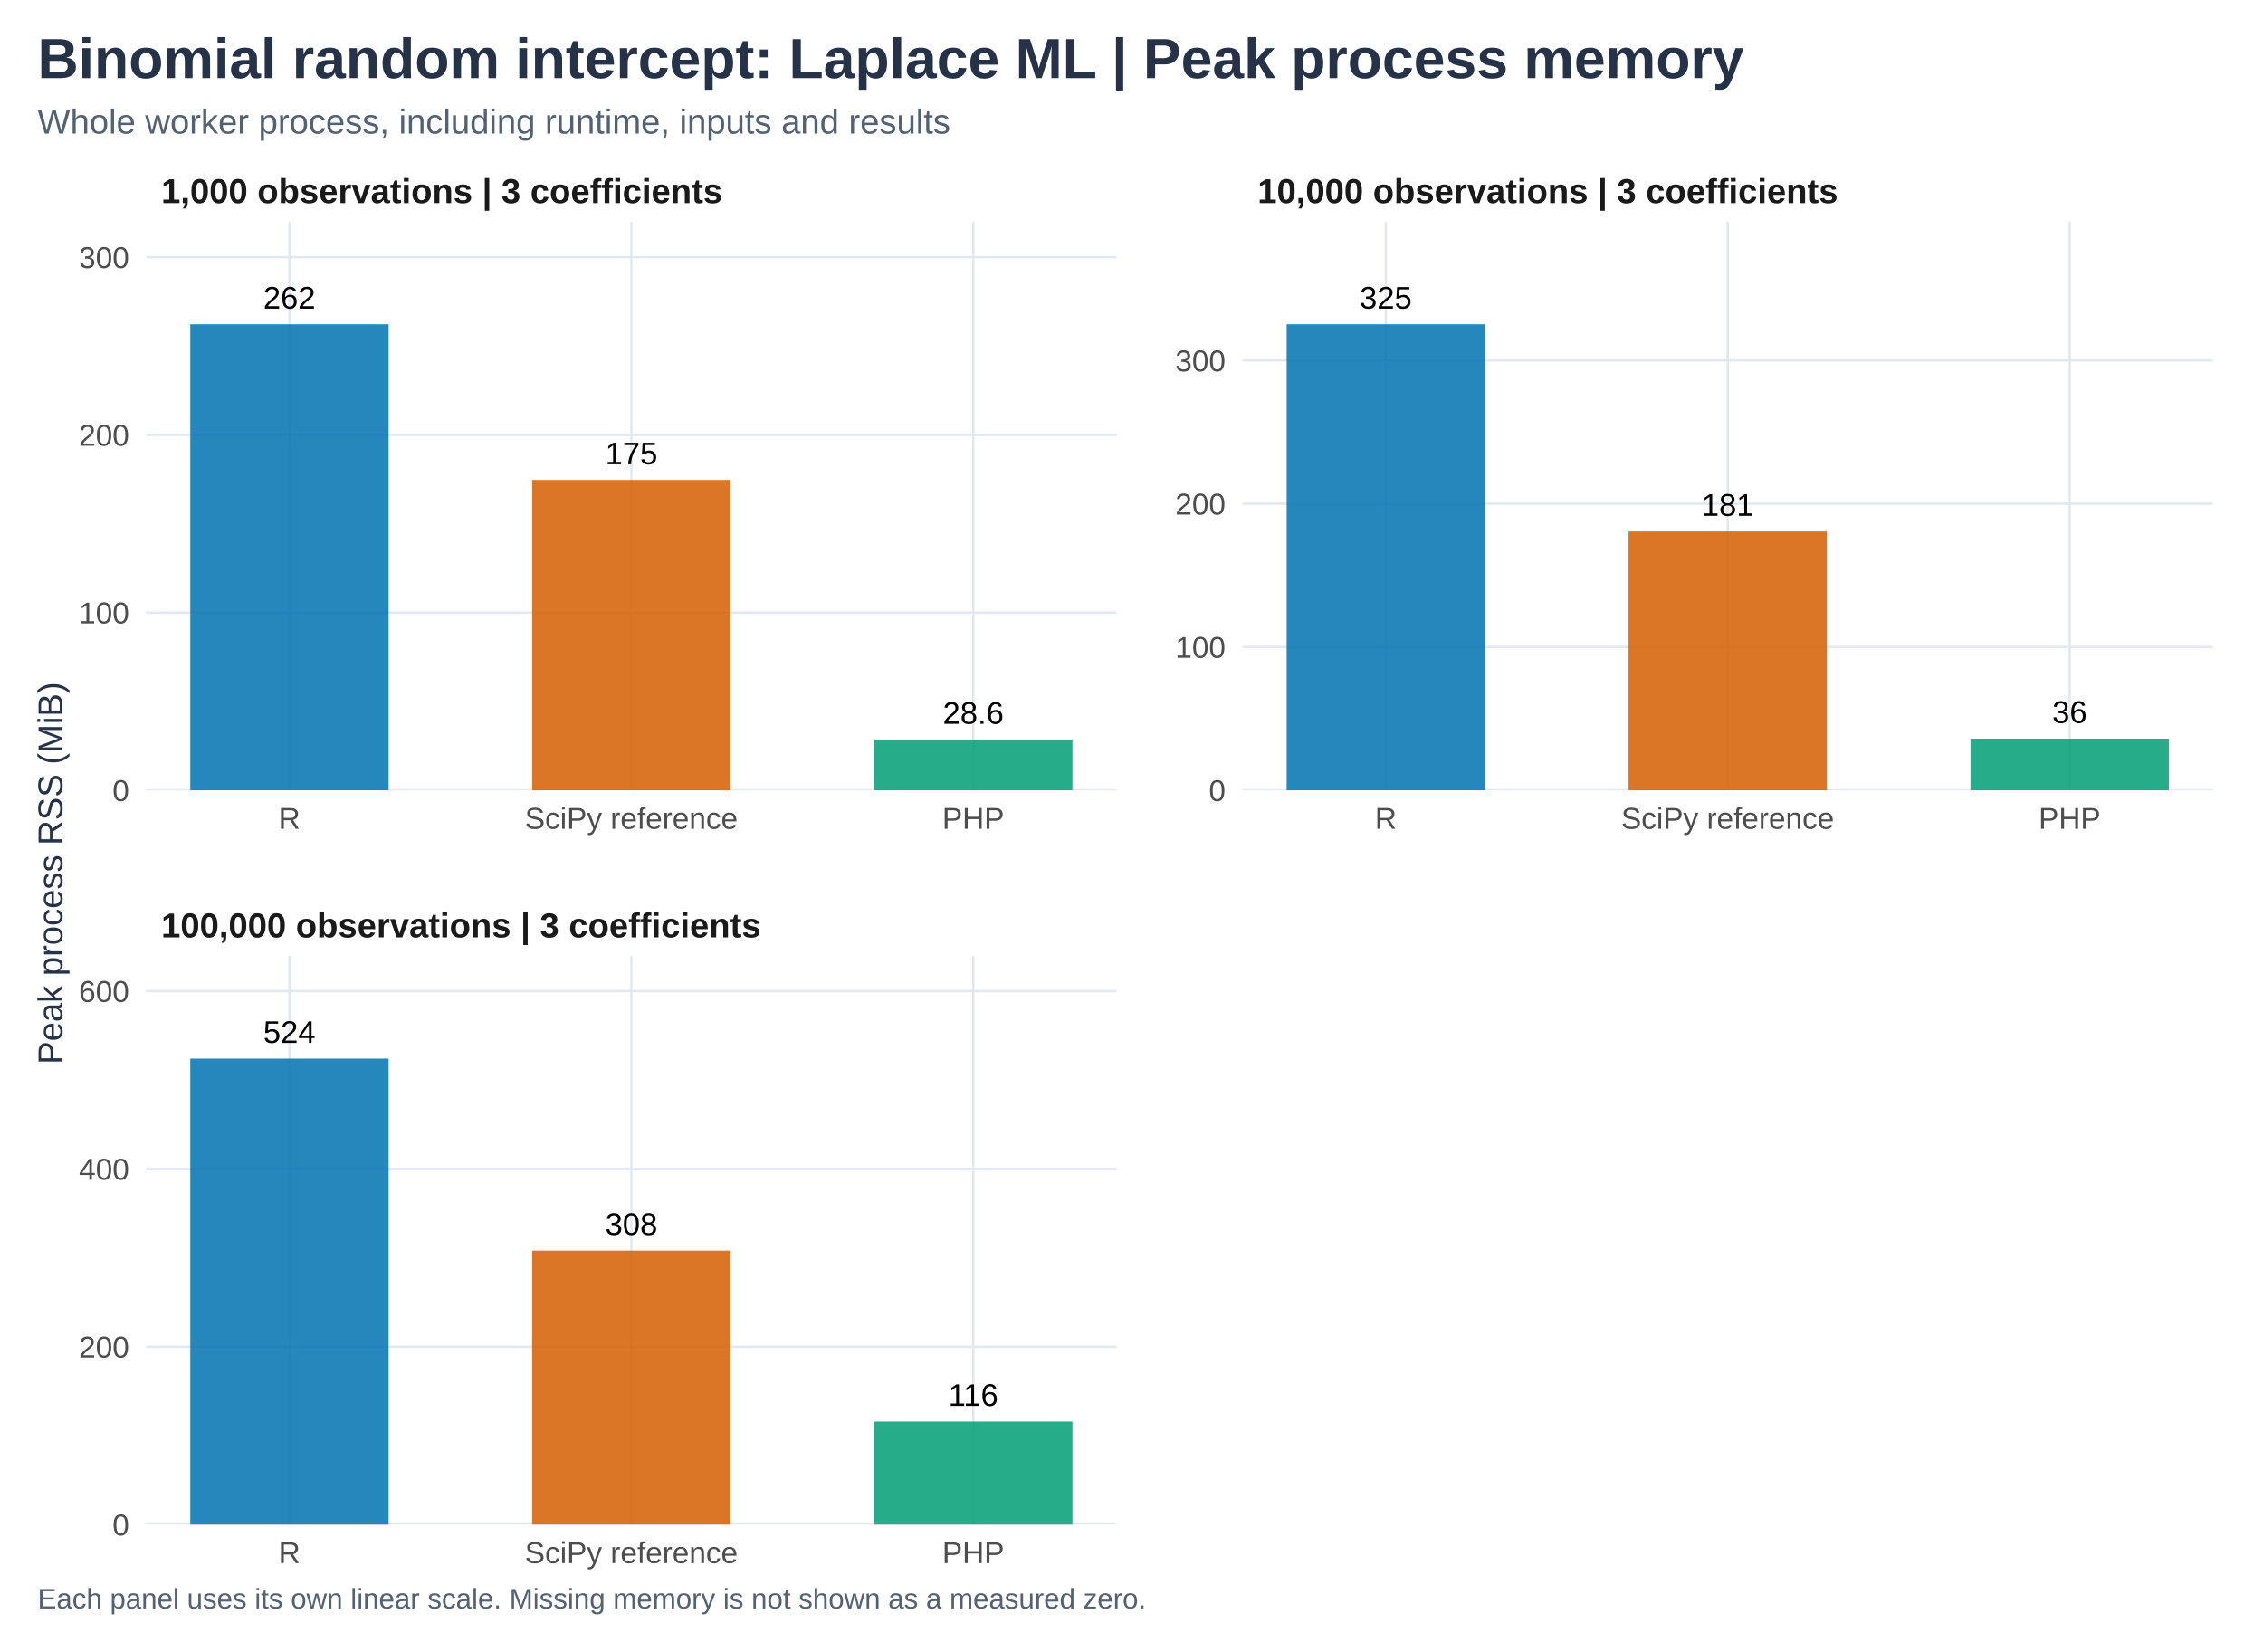
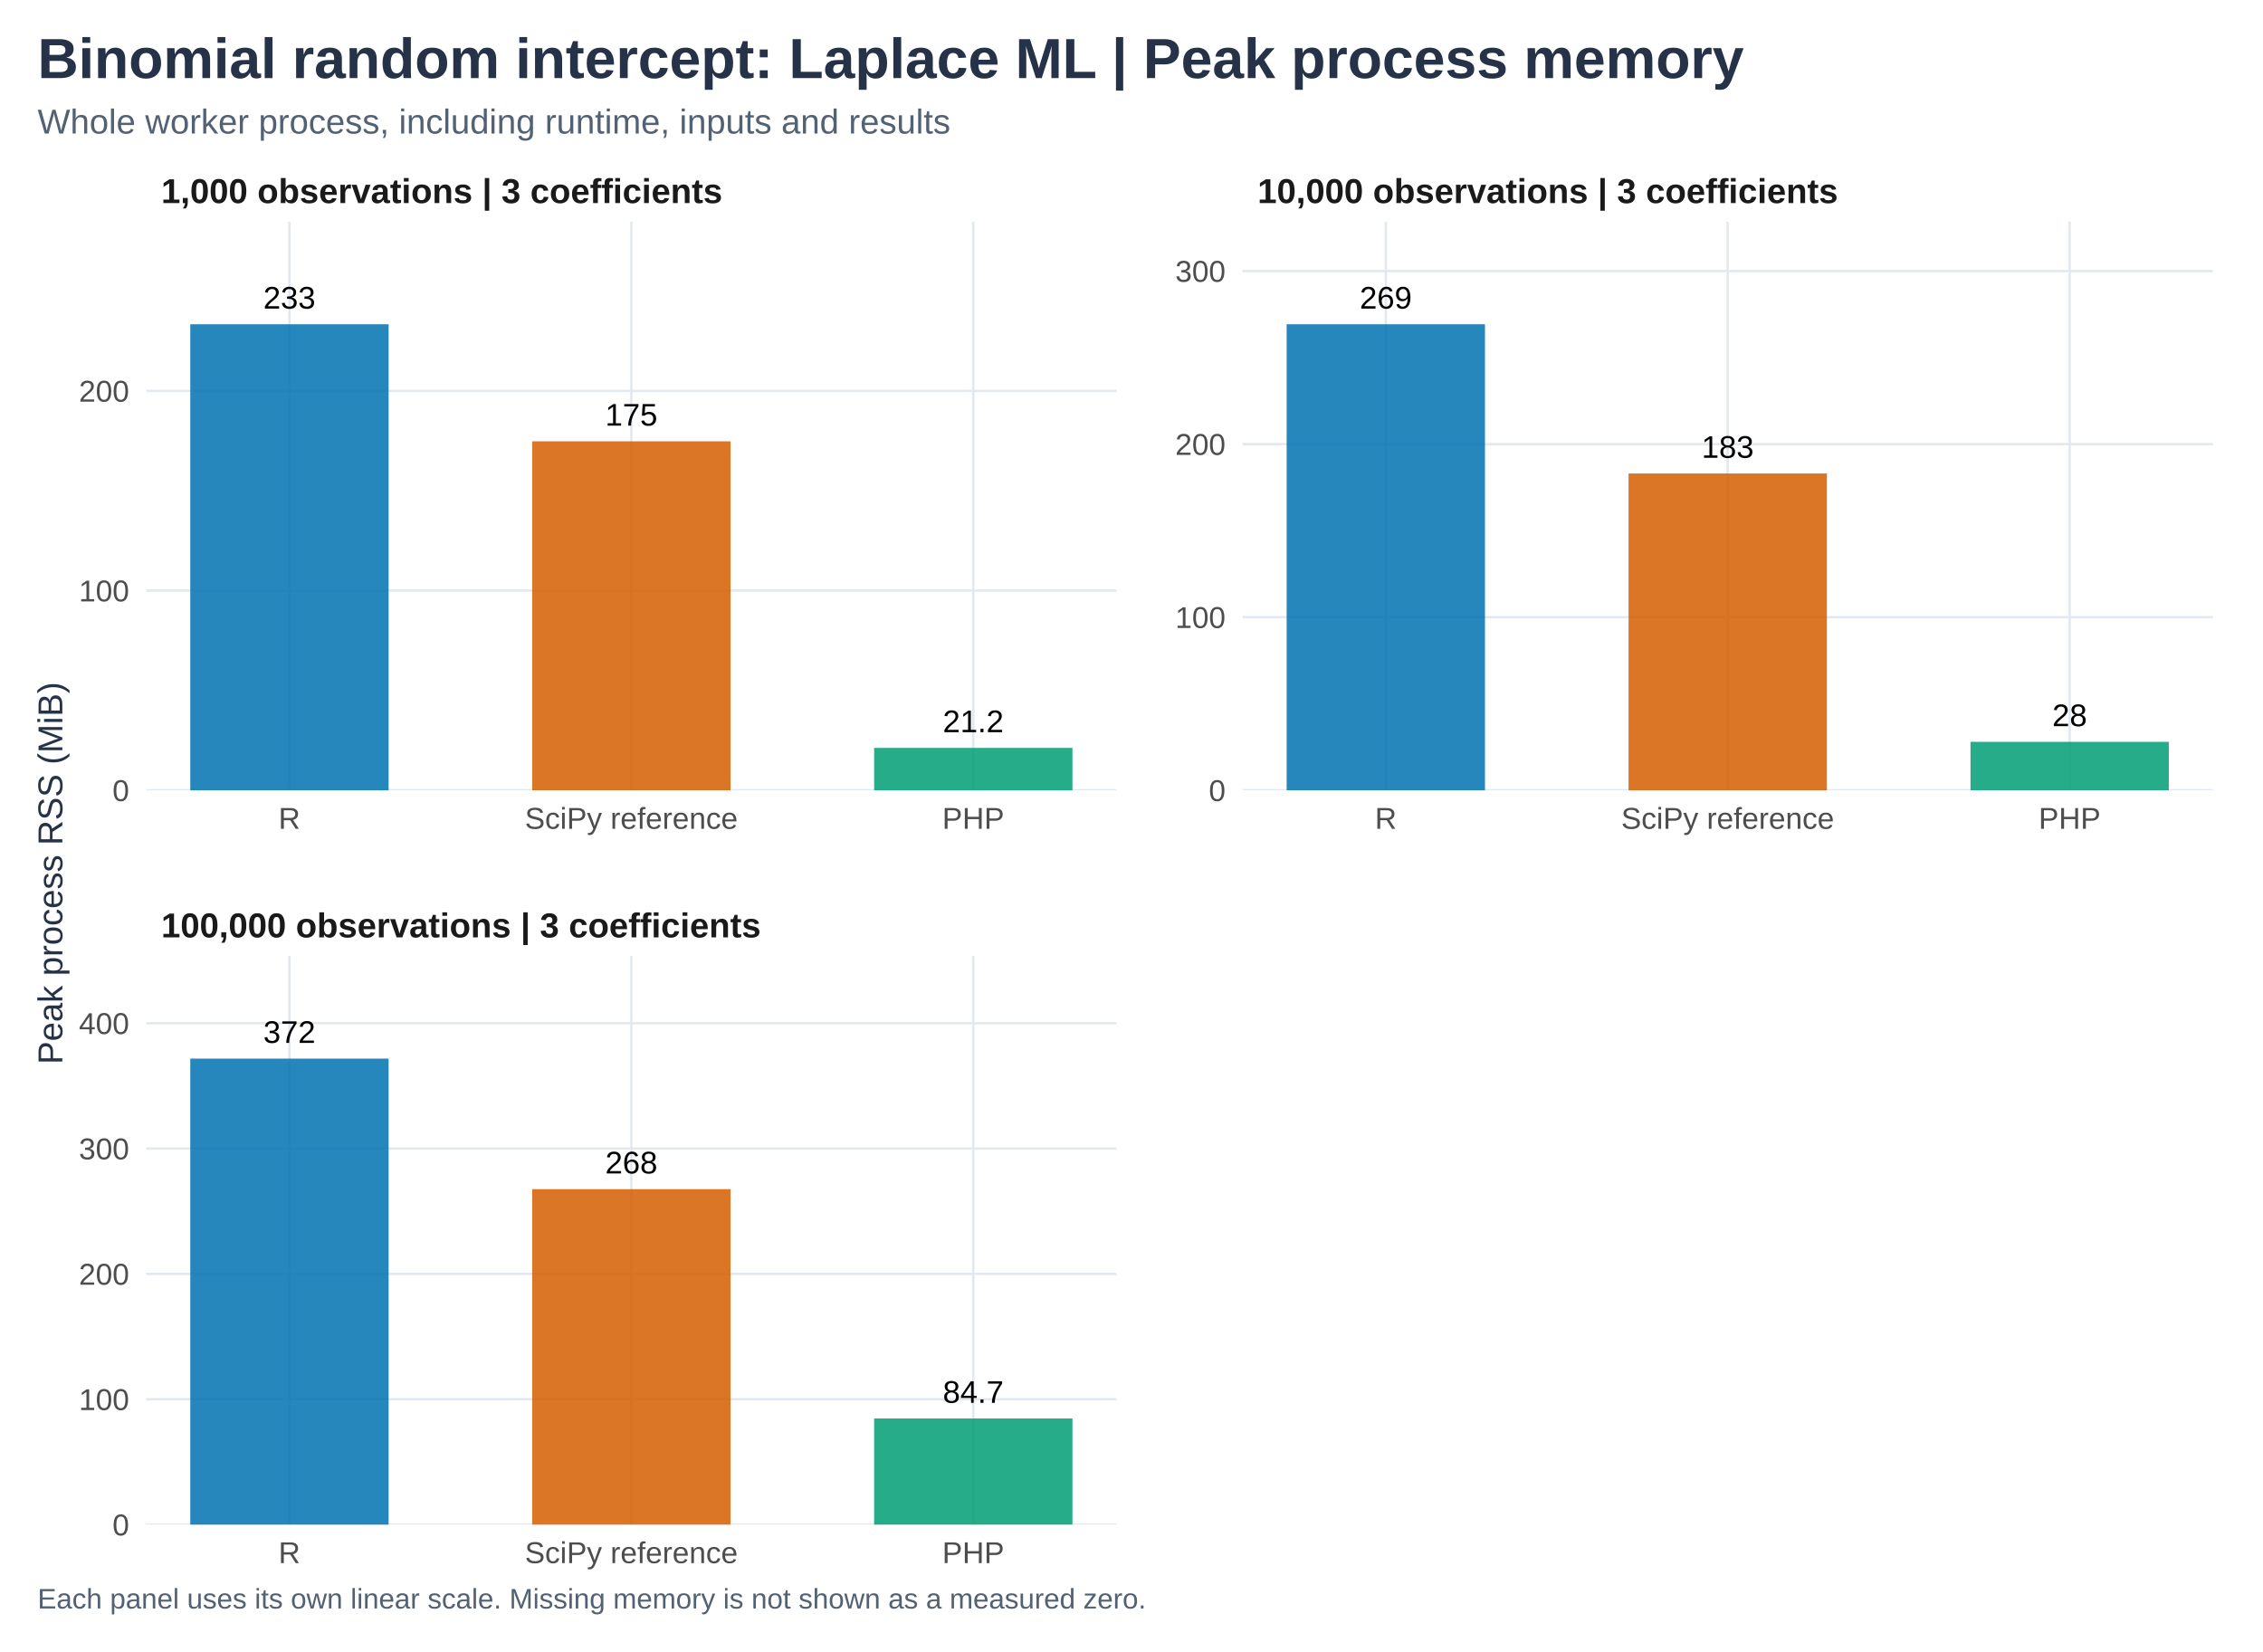
<svg xmlns="http://www.w3.org/2000/svg" width="720.00pt" height="525.60pt" viewBox="0 0 720.00 525.60">
  <g class="svglite">
    <defs>
      <style type="text/css">
    .svglite line, .svglite polyline, .svglite polygon, .svglite path, .svglite rect, .svglite circle {
      fill: none;
      stroke: #000000;
      stroke-linecap: round;
      stroke-linejoin: round;
      stroke-miterlimit: 10.00;
    }
    .svglite text {
      white-space: pre;
    }
    .svglite g.glyphgroup path {
      fill: inherit;
      stroke: none;
    }
  </style>
    </defs>
    <rect width="100%" height="100%" style="stroke: none; fill: #FFFFFF;" />
    <defs>
      <clipPath id="cpMC4wMHw3MjAuMDB8MC4wMHw1MjUuNjA=">
        <rect x="0.00" y="0.00" width="720.00" height="525.60" />
      </clipPath>
    </defs>
    <g clip-path="url(#cpMC4wMHw3MjAuMDB8MC4wMHw1MjUuNjA=)">
      <rect x="-0" y="-0" width="720.00" height="525.60" style="stroke-width: 1.16; stroke: none; fill: #FFFFFF;" />
    </g>
    <defs>
      <clipPath id="cpNDYuNTB8MzU1LjI0fDcwLjU1fDI1MS40NA==">
        <rect x="46.50" y="70.55" width="308.74" height="180.89" />
      </clipPath>
    </defs>
    <g clip-path="url(#cpNDYuNTB8MzU1LjI0fDcwLjU1fDI1MS40NA==)">
      <polyline points="46.50,251.44 355.24,251.44 " style="stroke-width: 0.75; stroke: #E2E8F0; stroke-linecap: butt;" />
-       <polyline points="46.50,194.91 355.24,194.91 " style="stroke-width: 0.75; stroke: #E2E8F0; stroke-linecap: butt;" />
-       <polyline points="46.50,138.38 355.24,138.38 " style="stroke-width: 0.75; stroke: #E2E8F0; stroke-linecap: butt;" />
-       <polyline points="46.50,81.84 355.24,81.84 " style="stroke-width: 0.75; stroke: #E2E8F0; stroke-linecap: butt;" />
+       <polyline points="46.50,187.90 355.24,187.90 " style="stroke-width: 0.75; stroke: #E2E8F0; stroke-linecap: butt;" />
+       <polyline points="46.50,124.37 355.24,124.37 " style="stroke-width: 0.75; stroke: #E2E8F0; stroke-linecap: butt;" />
      <polyline points="92.08,251.44 92.08,70.55 " style="stroke-width: 0.75; stroke: #E2E8F0; stroke-linecap: butt;" />
      <polyline points="200.87,251.44 200.87,70.55 " style="stroke-width: 0.75; stroke: #E2E8F0; stroke-linecap: butt;" />
      <polyline points="309.66,251.44 309.66,70.55 " style="stroke-width: 0.75; stroke: #E2E8F0; stroke-linecap: butt;" />
      <rect x="60.54" y="103.17" width="63.10" height="148.27" style="stroke-width: 1.16; stroke: none; stroke-linecap: butt; stroke-linejoin: miter; fill: #0072B2; fill-opacity: 0.85;" />
-       <rect x="169.32" y="152.70" width="63.10" height="98.74" style="stroke-width: 1.16; stroke: none; stroke-linecap: butt; stroke-linejoin: miter; fill: #D55E00; fill-opacity: 0.85;" />
-       <rect x="278.11" y="235.28" width="63.10" height="16.16" style="stroke-width: 1.16; stroke: none; stroke-linecap: butt; stroke-linejoin: miter; fill: #009E73; fill-opacity: 0.85;" />
-       <text x="92.08" y="98.18" text-anchor="middle" style="font-size: 9.96px; font-family: &quot;Arial&quot;;" textLength="16.59px" lengthAdjust="spacingAndGlyphs">262</text>
-       <text x="200.87" y="147.71" text-anchor="middle" style="font-size: 9.96px; font-family: &quot;Arial&quot;;" textLength="16.59px" lengthAdjust="spacingAndGlyphs">175</text>
-       <text x="309.66" y="230.29" text-anchor="middle" style="font-size: 9.96px; font-family: &quot;Arial&quot;;" textLength="19.36px" lengthAdjust="spacingAndGlyphs">28.6</text>
+       <rect x="169.32" y="140.40" width="63.10" height="111.03" style="stroke-width: 1.16; stroke: none; stroke-linecap: butt; stroke-linejoin: miter; fill: #D55E00; fill-opacity: 0.85;" />
+       <rect x="278.11" y="237.94" width="63.10" height="13.50" style="stroke-width: 1.16; stroke: none; stroke-linecap: butt; stroke-linejoin: miter; fill: #009E73; fill-opacity: 0.85;" />
+       <text x="92.08" y="98.18" text-anchor="middle" style="font-size: 9.96px; font-family: &quot;Arial&quot;;" textLength="16.59px" lengthAdjust="spacingAndGlyphs">233</text>
+       <text x="200.87" y="135.41" text-anchor="middle" style="font-size: 9.96px; font-family: &quot;Arial&quot;;" textLength="16.59px" lengthAdjust="spacingAndGlyphs">175</text>
+       <text x="309.66" y="232.95" text-anchor="middle" style="font-size: 9.96px; font-family: &quot;Arial&quot;;" textLength="19.36px" lengthAdjust="spacingAndGlyphs">21.2</text>
    </g>
    <g clip-path="url(#cpMC4wMHw3MjAuMDB8MC4wMHw1MjUuNjA=)">
</g>
    <defs>
      <clipPath id="cpNDYuNTB8MzU1LjI0fDMwNC4xOHw0ODUuMDc=">
        <rect x="46.50" y="304.18" width="308.74" height="180.89" />
      </clipPath>
    </defs>
    <g clip-path="url(#cpNDYuNTB8MzU1LjI0fDMwNC4xOHw0ODUuMDc=)">
      <polyline points="46.50,485.07 355.24,485.07 " style="stroke-width: 0.75; stroke: #E2E8F0; stroke-linecap: butt;" />
-       <polyline points="46.50,428.49 355.24,428.49 " style="stroke-width: 0.75; stroke: #E2E8F0; stroke-linecap: butt;" />
-       <polyline points="46.50,371.91 355.24,371.91 " style="stroke-width: 0.75; stroke: #E2E8F0; stroke-linecap: butt;" />
-       <polyline points="46.50,315.33 355.24,315.33 " style="stroke-width: 0.75; stroke: #E2E8F0; stroke-linecap: butt;" />
+       <polyline points="46.50,445.19 355.24,445.19 " style="stroke-width: 0.75; stroke: #E2E8F0; stroke-linecap: butt;" />
+       <polyline points="46.50,405.31 355.24,405.31 " style="stroke-width: 0.75; stroke: #E2E8F0; stroke-linecap: butt;" />
+       <polyline points="46.50,365.43 355.24,365.43 " style="stroke-width: 0.75; stroke: #E2E8F0; stroke-linecap: butt;" />
+       <polyline points="46.50,325.54 355.24,325.54 " style="stroke-width: 0.75; stroke: #E2E8F0; stroke-linecap: butt;" />
      <polyline points="92.08,485.07 92.08,304.18 " style="stroke-width: 0.75; stroke: #E2E8F0; stroke-linecap: butt;" />
      <polyline points="200.87,485.07 200.87,304.18 " style="stroke-width: 0.75; stroke: #E2E8F0; stroke-linecap: butt;" />
      <polyline points="309.66,485.07 309.66,304.18 " style="stroke-width: 0.75; stroke: #E2E8F0; stroke-linecap: butt;" />
      <rect x="60.54" y="336.80" width="63.10" height="148.27" style="stroke-width: 1.16; stroke: none; stroke-linecap: butt; stroke-linejoin: miter; fill: #0072B2; fill-opacity: 0.85;" />
-       <rect x="169.32" y="397.92" width="63.10" height="87.16" style="stroke-width: 1.16; stroke: none; stroke-linecap: butt; stroke-linejoin: miter; fill: #D55E00; fill-opacity: 0.85;" />
-       <rect x="278.11" y="452.30" width="63.10" height="32.78" style="stroke-width: 1.16; stroke: none; stroke-linecap: butt; stroke-linejoin: miter; fill: #009E73; fill-opacity: 0.85;" />
-       <text x="92.08" y="331.81" text-anchor="middle" style="font-size: 9.96px; font-family: &quot;Arial&quot;;" textLength="16.59px" lengthAdjust="spacingAndGlyphs">524</text>
-       <text x="200.87" y="392.93" text-anchor="middle" style="font-size: 9.96px; font-family: &quot;Arial&quot;;" textLength="16.59px" lengthAdjust="spacingAndGlyphs">308</text>
-       <text x="309.66" y="447.31" text-anchor="middle" style="font-size: 9.96px; font-family: &quot;Arial&quot;;" textLength="15.86px" lengthAdjust="spacingAndGlyphs">116</text>
+       <rect x="169.32" y="378.34" width="63.10" height="106.73" style="stroke-width: 1.16; stroke: none; stroke-linecap: butt; stroke-linejoin: miter; fill: #D55E00; fill-opacity: 0.85;" />
+       <rect x="278.11" y="451.30" width="63.10" height="33.77" style="stroke-width: 1.16; stroke: none; stroke-linecap: butt; stroke-linejoin: miter; fill: #009E73; fill-opacity: 0.85;" />
+       <text x="92.08" y="331.81" text-anchor="middle" style="font-size: 9.96px; font-family: &quot;Arial&quot;;" textLength="16.59px" lengthAdjust="spacingAndGlyphs">372</text>
+       <text x="200.87" y="373.35" text-anchor="middle" style="font-size: 9.96px; font-family: &quot;Arial&quot;;" textLength="16.59px" lengthAdjust="spacingAndGlyphs">268</text>
+       <text x="309.66" y="446.32" text-anchor="middle" style="font-size: 9.96px; font-family: &quot;Arial&quot;;" textLength="19.36px" lengthAdjust="spacingAndGlyphs">84.7</text>
    </g>
    <g clip-path="url(#cpMC4wMHw3MjAuMDB8MC4wMHw1MjUuNjA=)">
</g>
    <defs>
      <clipPath id="cpMzk1LjMyfDcwNC4wNnw3MC41NXwyNTEuNDQ=">
        <rect x="395.32" y="70.55" width="308.74" height="180.89" />
      </clipPath>
    </defs>
    <g clip-path="url(#cpMzk1LjMyfDcwNC4wNnw3MC41NXwyNTEuNDQ=)">
      <polyline points="395.32,251.44 704.06,251.44 " style="stroke-width: 0.75; stroke: #E2E8F0; stroke-linecap: butt;" />
-       <polyline points="395.32,205.86 704.06,205.86 " style="stroke-width: 0.75; stroke: #E2E8F0; stroke-linecap: butt;" />
-       <polyline points="395.32,160.28 704.06,160.28 " style="stroke-width: 0.75; stroke: #E2E8F0; stroke-linecap: butt;" />
-       <polyline points="395.32,114.70 704.06,114.70 " style="stroke-width: 0.75; stroke: #E2E8F0; stroke-linecap: butt;" />
+       <polyline points="395.32,196.37 704.06,196.37 " style="stroke-width: 0.75; stroke: #E2E8F0; stroke-linecap: butt;" />
+       <polyline points="395.32,141.30 704.06,141.30 " style="stroke-width: 0.75; stroke: #E2E8F0; stroke-linecap: butt;" />
+       <polyline points="395.32,86.23 704.06,86.23 " style="stroke-width: 0.75; stroke: #E2E8F0; stroke-linecap: butt;" />
      <polyline points="440.91,251.44 440.91,70.55 " style="stroke-width: 0.75; stroke: #E2E8F0; stroke-linecap: butt;" />
      <polyline points="549.69,251.44 549.69,70.55 " style="stroke-width: 0.75; stroke: #E2E8F0; stroke-linecap: butt;" />
      <polyline points="658.48,251.44 658.48,70.55 " style="stroke-width: 0.75; stroke: #E2E8F0; stroke-linecap: butt;" />
      <rect x="409.36" y="103.17" width="63.10" height="148.27" style="stroke-width: 1.16; stroke: none; stroke-linecap: butt; stroke-linejoin: miter; fill: #0072B2; fill-opacity: 0.85;" />
-       <rect x="518.14" y="169.09" width="63.10" height="82.35" style="stroke-width: 1.16; stroke: none; stroke-linecap: butt; stroke-linejoin: miter; fill: #D55E00; fill-opacity: 0.85;" />
-       <rect x="626.93" y="235.01" width="63.10" height="16.43" style="stroke-width: 1.16; stroke: none; stroke-linecap: butt; stroke-linejoin: miter; fill: #009E73; fill-opacity: 0.85;" />
-       <text x="440.91" y="98.18" text-anchor="middle" style="font-size: 9.96px; font-family: &quot;Arial&quot;;" textLength="16.59px" lengthAdjust="spacingAndGlyphs">325</text>
-       <text x="549.69" y="164.10" text-anchor="middle" style="font-size: 9.96px; font-family: &quot;Arial&quot;;" textLength="16.59px" lengthAdjust="spacingAndGlyphs">181</text>
-       <text x="658.48" y="230.02" text-anchor="middle" style="font-size: 9.96px; font-family: &quot;Arial&quot;;" textLength="11.06px" lengthAdjust="spacingAndGlyphs">36</text>
+       <rect x="518.14" y="150.65" width="63.10" height="100.79" style="stroke-width: 1.16; stroke: none; stroke-linecap: butt; stroke-linejoin: miter; fill: #D55E00; fill-opacity: 0.85;" />
+       <rect x="626.93" y="236.03" width="63.10" height="15.40" style="stroke-width: 1.16; stroke: none; stroke-linecap: butt; stroke-linejoin: miter; fill: #009E73; fill-opacity: 0.85;" />
+       <text x="440.91" y="98.18" text-anchor="middle" style="font-size: 9.96px; font-family: &quot;Arial&quot;;" textLength="16.59px" lengthAdjust="spacingAndGlyphs">269</text>
+       <text x="549.69" y="145.66" text-anchor="middle" style="font-size: 9.96px; font-family: &quot;Arial&quot;;" textLength="16.59px" lengthAdjust="spacingAndGlyphs">183</text>
+       <text x="658.48" y="231.04" text-anchor="middle" style="font-size: 9.96px; font-family: &quot;Arial&quot;;" textLength="11.06px" lengthAdjust="spacingAndGlyphs">28</text>
    </g>
    <g clip-path="url(#cpMC4wMHw3MjAuMDB8MC4wMHw1MjUuNjA=)">
</g>
    <defs>
      <clipPath id="cpNDYuNTB8MzU1LjI0fDI4NC40MnwzMDQuMTg=">
        <rect x="46.50" y="284.42" width="308.74" height="19.76" />
      </clipPath>
    </defs>
    <g clip-path="url(#cpNDYuNTB8MzU1LjI0fDI4NC40MnwzMDQuMTg=)">
      <text x="51.29" y="298.24" style="font-size: 11.00px; font-weight: bold;fill: #1A1A1A; font-family: &quot;Arial&quot;;" textLength="190.92px" lengthAdjust="spacingAndGlyphs">100,000 observations | 3 coefficients</text>
    </g>
    <g clip-path="url(#cpMC4wMHw3MjAuMDB8MC4wMHw1MjUuNjA=)">
</g>
    <defs>
      <clipPath id="cpNDYuNTB8MzU1LjI0fDUwLjc5fDcwLjU1">
        <rect x="46.50" y="50.79" width="308.74" height="19.76" />
      </clipPath>
    </defs>
    <g clip-path="url(#cpNDYuNTB8MzU1LjI0fDUwLjc5fDcwLjU1)">
      <text x="51.29" y="64.61" style="font-size: 11.00px; font-weight: bold;fill: #1A1A1A; font-family: &quot;Arial&quot;;" textLength="178.67px" lengthAdjust="spacingAndGlyphs">1,000 observations | 3 coefficients</text>
    </g>
    <g clip-path="url(#cpMC4wMHw3MjAuMDB8MC4wMHw1MjUuNjA=)">
</g>
    <defs>
      <clipPath id="cpMzk1LjMyfDcwNC4wNnw1MC43OXw3MC41NQ==">
        <rect x="395.32" y="50.79" width="308.74" height="19.76" />
      </clipPath>
    </defs>
    <g clip-path="url(#cpMzk1LjMyfDcwNC4wNnw1MC43OXw3MC41NQ==)">
      <text x="400.11" y="64.61" style="font-size: 11.00px; font-weight: bold;fill: #1A1A1A; font-family: &quot;Arial&quot;;" textLength="184.80px" lengthAdjust="spacingAndGlyphs">10,000 observations | 3 coefficients</text>
    </g>
    <g clip-path="url(#cpMC4wMHw3MjAuMDB8MC4wMHw1MjUuNjA=)">
      <text x="92.08" y="497.32" text-anchor="middle" style="font-size: 9.60px;fill: #4D4D4D; font-family: &quot;Arial&quot;;" textLength="6.92px" lengthAdjust="spacingAndGlyphs">R</text>
      <text x="200.87" y="497.32" text-anchor="middle" style="font-size: 9.60px;fill: #4D4D4D; font-family: &quot;Arial&quot;;" textLength="67.69px" lengthAdjust="spacingAndGlyphs">SciPy reference</text>
      <text x="309.66" y="497.32" text-anchor="middle" style="font-size: 9.60px;fill: #4D4D4D; font-family: &quot;Arial&quot;;" textLength="19.73px" lengthAdjust="spacingAndGlyphs">PHP</text>
      <text x="92.08" y="263.69" text-anchor="middle" style="font-size: 9.60px;fill: #4D4D4D; font-family: &quot;Arial&quot;;" textLength="6.92px" lengthAdjust="spacingAndGlyphs">R</text>
      <text x="200.87" y="263.69" text-anchor="middle" style="font-size: 9.60px;fill: #4D4D4D; font-family: &quot;Arial&quot;;" textLength="67.69px" lengthAdjust="spacingAndGlyphs">SciPy reference</text>
      <text x="309.66" y="263.69" text-anchor="middle" style="font-size: 9.60px;fill: #4D4D4D; font-family: &quot;Arial&quot;;" textLength="19.73px" lengthAdjust="spacingAndGlyphs">PHP</text>
      <text x="440.91" y="263.69" text-anchor="middle" style="font-size: 9.60px;fill: #4D4D4D; font-family: &quot;Arial&quot;;" textLength="6.92px" lengthAdjust="spacingAndGlyphs">R</text>
      <text x="549.69" y="263.69" text-anchor="middle" style="font-size: 9.60px;fill: #4D4D4D; font-family: &quot;Arial&quot;;" textLength="67.69px" lengthAdjust="spacingAndGlyphs">SciPy reference</text>
      <text x="658.48" y="263.69" text-anchor="middle" style="font-size: 9.60px;fill: #4D4D4D; font-family: &quot;Arial&quot;;" textLength="19.73px" lengthAdjust="spacingAndGlyphs">PHP</text>
      <text x="389.94" y="254.87" text-anchor="end" style="font-size: 9.60px;fill: #4D4D4D; font-family: &quot;Arial&quot;;" textLength="5.33px" lengthAdjust="spacingAndGlyphs">0</text>
-       <text x="389.94" y="209.29" text-anchor="end" style="font-size: 9.60px;fill: #4D4D4D; font-family: &quot;Arial&quot;;" textLength="15.98px" lengthAdjust="spacingAndGlyphs">100</text>
-       <text x="389.94" y="163.72" text-anchor="end" style="font-size: 9.60px;fill: #4D4D4D; font-family: &quot;Arial&quot;;" textLength="15.98px" lengthAdjust="spacingAndGlyphs">200</text>
-       <text x="389.94" y="118.14" text-anchor="end" style="font-size: 9.60px;fill: #4D4D4D; font-family: &quot;Arial&quot;;" textLength="15.98px" lengthAdjust="spacingAndGlyphs">300</text>
+       <text x="389.94" y="199.80" text-anchor="end" style="font-size: 9.60px;fill: #4D4D4D; font-family: &quot;Arial&quot;;" textLength="15.98px" lengthAdjust="spacingAndGlyphs">100</text>
+       <text x="389.94" y="144.73" text-anchor="end" style="font-size: 9.60px;fill: #4D4D4D; font-family: &quot;Arial&quot;;" textLength="15.98px" lengthAdjust="spacingAndGlyphs">200</text>
+       <text x="389.94" y="89.66" text-anchor="end" style="font-size: 9.60px;fill: #4D4D4D; font-family: &quot;Arial&quot;;" textLength="15.98px" lengthAdjust="spacingAndGlyphs">300</text>
      <text x="41.12" y="254.87" text-anchor="end" style="font-size: 9.60px;fill: #4D4D4D; font-family: &quot;Arial&quot;;" textLength="5.33px" lengthAdjust="spacingAndGlyphs">0</text>
-       <text x="41.12" y="198.34" text-anchor="end" style="font-size: 9.60px;fill: #4D4D4D; font-family: &quot;Arial&quot;;" textLength="15.98px" lengthAdjust="spacingAndGlyphs">100</text>
-       <text x="41.12" y="141.81" text-anchor="end" style="font-size: 9.60px;fill: #4D4D4D; font-family: &quot;Arial&quot;;" textLength="15.98px" lengthAdjust="spacingAndGlyphs">200</text>
-       <text x="41.12" y="85.28" text-anchor="end" style="font-size: 9.60px;fill: #4D4D4D; font-family: &quot;Arial&quot;;" textLength="15.98px" lengthAdjust="spacingAndGlyphs">300</text>
+       <text x="41.12" y="191.34" text-anchor="end" style="font-size: 9.60px;fill: #4D4D4D; font-family: &quot;Arial&quot;;" textLength="15.98px" lengthAdjust="spacingAndGlyphs">100</text>
+       <text x="41.12" y="127.80" text-anchor="end" style="font-size: 9.60px;fill: #4D4D4D; font-family: &quot;Arial&quot;;" textLength="15.98px" lengthAdjust="spacingAndGlyphs">200</text>
      <text x="41.12" y="488.51" text-anchor="end" style="font-size: 9.60px;fill: #4D4D4D; font-family: &quot;Arial&quot;;" textLength="5.33px" lengthAdjust="spacingAndGlyphs">0</text>
-       <text x="41.12" y="431.93" text-anchor="end" style="font-size: 9.60px;fill: #4D4D4D; font-family: &quot;Arial&quot;;" textLength="15.98px" lengthAdjust="spacingAndGlyphs">200</text>
-       <text x="41.12" y="375.35" text-anchor="end" style="font-size: 9.60px;fill: #4D4D4D; font-family: &quot;Arial&quot;;" textLength="15.98px" lengthAdjust="spacingAndGlyphs">400</text>
-       <text x="41.12" y="318.77" text-anchor="end" style="font-size: 9.60px;fill: #4D4D4D; font-family: &quot;Arial&quot;;" textLength="15.98px" lengthAdjust="spacingAndGlyphs">600</text>
+       <text x="41.12" y="448.62" text-anchor="end" style="font-size: 9.60px;fill: #4D4D4D; font-family: &quot;Arial&quot;;" textLength="15.98px" lengthAdjust="spacingAndGlyphs">100</text>
+       <text x="41.12" y="408.74" text-anchor="end" style="font-size: 9.60px;fill: #4D4D4D; font-family: &quot;Arial&quot;;" textLength="15.98px" lengthAdjust="spacingAndGlyphs">200</text>
+       <text x="41.12" y="368.86" text-anchor="end" style="font-size: 9.60px;fill: #4D4D4D; font-family: &quot;Arial&quot;;" textLength="15.98px" lengthAdjust="spacingAndGlyphs">300</text>
+       <text x="41.12" y="328.98" text-anchor="end" style="font-size: 9.60px;fill: #4D4D4D; font-family: &quot;Arial&quot;;" textLength="15.98px" lengthAdjust="spacingAndGlyphs">400</text>
      <text transform="translate(19.83,277.81) rotate(-90)" text-anchor="middle" style="font-size: 11.00px;fill: #253247; font-family: &quot;Arial&quot;;" textLength="121.69px" lengthAdjust="spacingAndGlyphs">Peak process RSS (MiB)</text>
      <text x="11.96" y="42.49" style="font-size: 11.00px;fill: #536174; font-family: &quot;Arial&quot;;" textLength="290.56px" lengthAdjust="spacingAndGlyphs">Whole worker process, including runtime, inputs and results</text>
      <text x="11.96" y="24.84" style="font-size: 18.00px; font-weight: bold;fill: #253247; font-family: &quot;Arial&quot;;" textLength="542.98px" lengthAdjust="spacingAndGlyphs">Binomial random intercept: Laplace ML | Peak process memory</text>
      <text x="11.96" y="511.76" style="font-size: 9.00px;fill: #536174; font-family: &quot;Arial&quot;;" textLength="352.50px" lengthAdjust="spacingAndGlyphs">Each panel uses its own linear scale. Missing memory is not shown as a measured zero.</text>
    </g>
  </g>
</svg>
